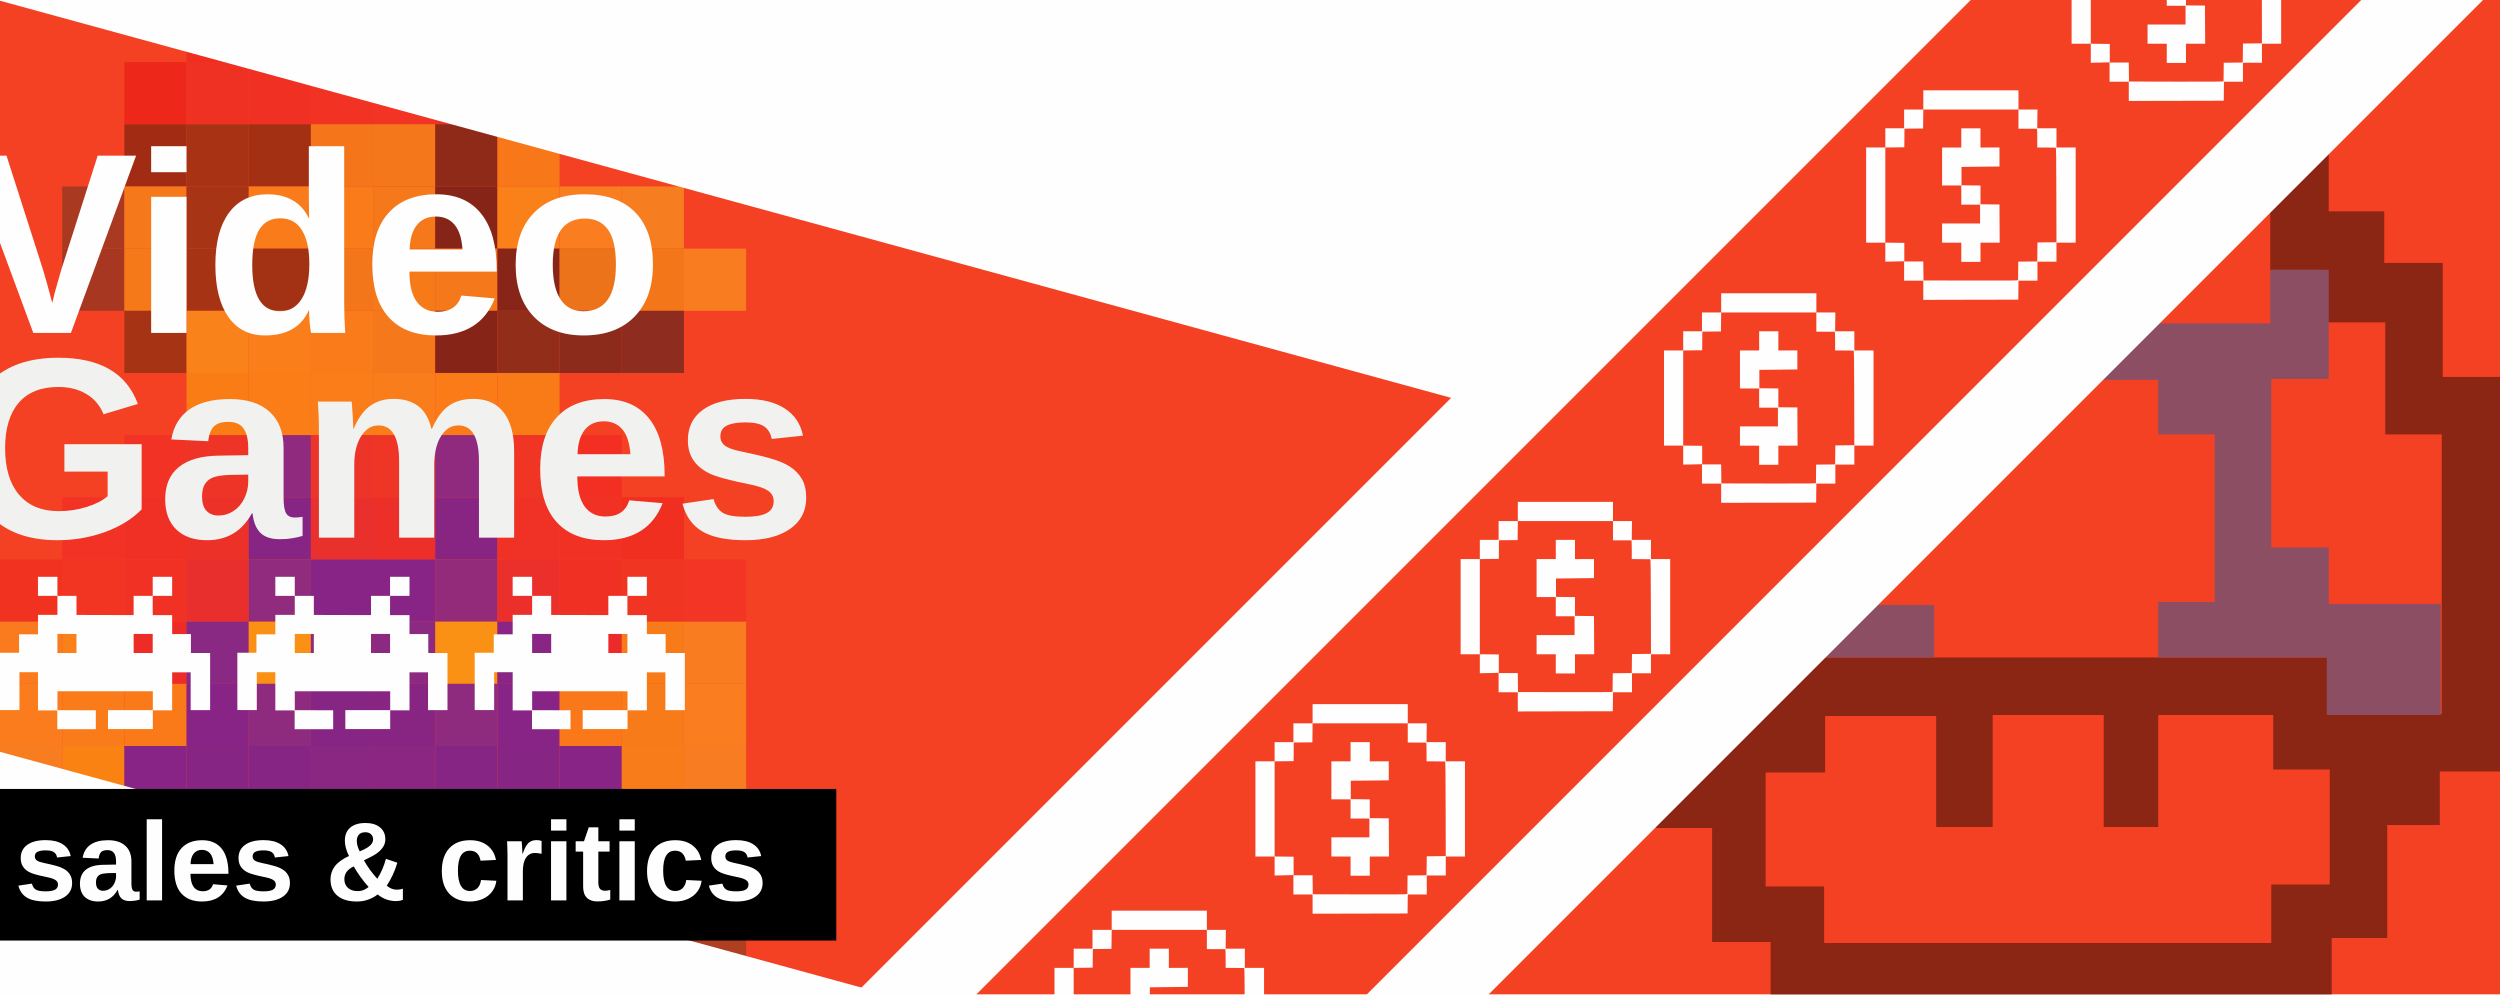
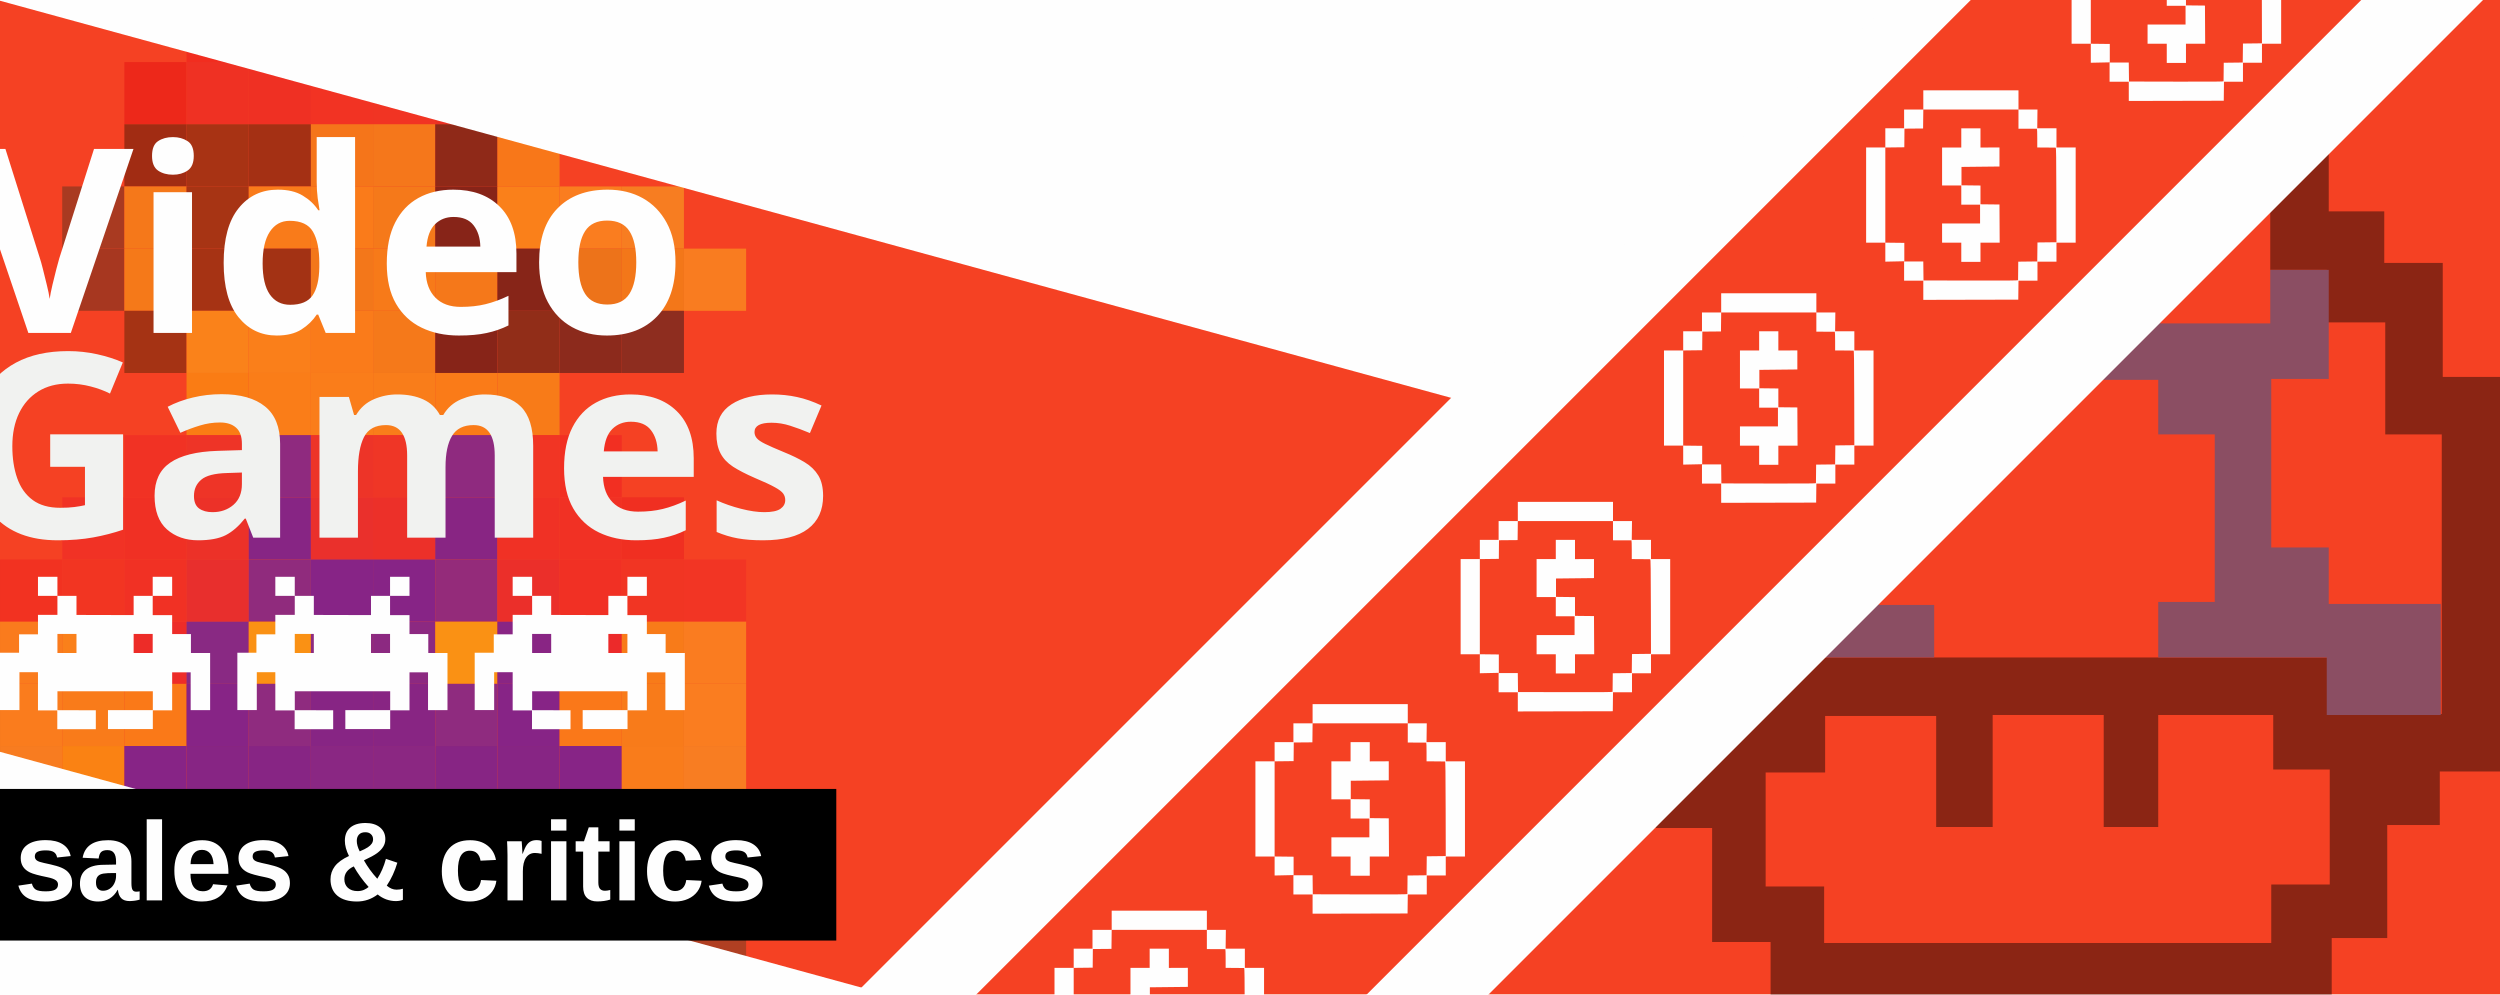
<svg xmlns="http://www.w3.org/2000/svg" width="465.177mm" height="185.017mm" viewBox="0 0 465.177 185.017" version="1.1" id="svg8">
  <defs id="defs2" />
  <g id="layer1" transform="translate(148.6019,78.51368)">
    <rect style="opacity:1;fill:#f54123;fill-opacity:1;stroke:none;stroke-width:5.944;stroke-linecap:square;stroke-linejoin:miter;stroke-miterlimit:4;stroke-dasharray:none;stroke-dashoffset:0;stroke-opacity:1" id="rect4672" width="465.177" height="185.017" x="-148.602" y="-78.514" />
    <g transform="matrix(1.844647,0,0,1.844647,-763.6032,-680.9381)" id="g255" style="opacity:0.433">
      <g id="g251">
        <g id="g249">
          <path d="m 579.8,364.6 v -11.5 h -5.9 v -5.2 h -5.6 v -5.8 h -11.1 v -5.7 h -34.3 v 5.5 h -11.5 v 5.9 H 506 v 5.8 h -5.8 v 11 h -5.6 v 39.7 h 5.8 v 5.8 h 5.7 v 11.5 h 5.9 v 5.3 h 56.6 v -5.7 h 5.6 v -11.4 h 5.3 v -5.4 h 6.1 v -39.8 z m -11.4,51.2 h -5.9 v 5.9 H 517.4 V 416 h -5.9 v -11.5 h 6 v -5.7 h 11.2 V 410 h 5.7 v -11.3 h 11.2 V 410 h 5.5 v -11.3 h 11.6 v 5.5 h 5.7 z m 11.2,-17.2 h -11.2 v -5.7 h -56.8 v 5.9 h -11.3 v -28.5 h 5.5 v -11.1 h 5.7 v -5.5 h 5.9 v -5.8 h 11.2 V 342 h 22.5 v 5.8 h 11.3 v 6 h 5.7 v 5.3 h 5.9 v 11.3 h 5.7 v 28.2 z" id="path247" />
        </g>
      </g>
      <polygon class="st5" points="551.1,364.9 551.1,370.4 556.8,370.4 556.8,387.3 551.1,387.3 551.1,392.9 568.1,392.9 568.1,398.7 579.6,398.7 579.6,387.5 568.3,387.5 568.3,381.8 562.5,381.8 562.5,364.8 568.3,364.8 568.3,353.8 562.4,353.8 562.4,359.2 551.3,359.2 551.3,353.6 545.5,353.6 545.5,342.1 534.2,342.1 534.2,353.5 528.7,353.5 528.7,359.2 517.3,359.2 517.3,353.5 511.5,353.5 511.5,364.7 517.4,364.7 517.4,381.7 511.6,381.7 511.6,387.3 500.3,387.3 500.2,398.8 511.6,398.8 511.6,392.9 528.5,392.9 528.5,387.6 522.9,387.6 522.9,370.6 528.5,370.6 528.5,364.9 " id="polygon253" style="fill:#0060b6" />
    </g>
    <g id="mario" transform="matrix(0.2892223,0,0,0.2892223,-171.7353,-78.52721)" style="opacity:0.45">
      <rect style="fill:#eb131b" id="rect3008" y="0" x="200" height="40" width="40" />
      <rect style="fill:#ec1c25" id="rect3010" y="0" x="240" height="40" width="40" />
      <rect style="fill:#ec1c25" id="rect3012" y="0" x="280" height="40" width="40" />
      <rect style="fill:#ea1c23" id="rect3014" y="0" x="320" height="40" width="40" />
      <rect style="fill:#ed2830" id="rect3016" y="0" x="360" height="40" width="40" />
      <rect style="fill:#e30910" id="rect3018" y="40" x="160" height="40" width="40" />
      <rect style="fill:#e61c23" id="rect3020" y="40" x="200" height="40" width="40" />
      <rect style="fill:#e61b23" id="rect3022" y="40" x="240" height="40" width="40" />
      <rect style="fill:#ed2223" id="rect3024" y="40" x="280" height="40" width="40" />
      <rect style="fill:#eb2324" id="rect3026" y="40" x="320" height="40" width="40" />
      <rect style="fill:#e31a22" id="rect3028" y="40" x="360" height="40" width="40" />
      <rect style="fill:#ed191b" id="rect3030" y="40" x="400" height="40" width="40" />
      <rect style="fill:#ed1c24" id="rect3032" y="40" x="440" height="40" width="40" />
      <rect style="fill:#eb2129" id="rect3034" y="40" x="480" height="40" width="40" />
      <rect style="fill:#3a1100" id="rect3036" y="80" x="160" height="40" width="40" />
      <rect style="fill:#4a2203" id="rect3038" y="80" x="200" height="40" width="40" />
      <rect style="fill:#411a02" id="rect3040" y="80" x="240" height="40" width="40" />
      <rect style="fill:#f3b30f" id="rect3042" y="80" x="280" height="40" width="40" />
      <rect style="fill:#f4b711" id="rect3044" y="80" x="320" height="40" width="40" />
      <rect style="fill:#120b0b" id="rect3046" y="80" x="360" height="40" width="40" />
      <rect style="fill:#fbb90d" id="rect3048" y="80" x="400" height="40" width="40" />
      <rect style="fill:#4c301f" id="rect3050" y="120" x="120" height="40" width="40" />
      <rect style="fill:#f4bb0f" id="rect3052" y="120" x="160" height="40" width="40" />
      <rect style="fill:#462302" id="rect3054" y="120" x="200" height="40" width="40" />
      <rect style="fill:#fdc10f" id="rect3056" y="120" x="240" height="40" width="40" />
      <rect style="fill:#fec20f" id="rect3058" y="120" x="280" height="40" width="40" />
      <rect style="fill:#f4bc0f" id="rect3060" y="120" x="320" height="40" width="40" />
      <rect style="fill:#00000a" id="rect3062" y="120" x="360" height="40" width="40" />
      <rect style="fill:#ffcd10" id="rect3064" y="120" x="400" height="40" width="40" />
      <rect style="fill:#fec51b" id="rect3066" y="120" x="440" height="40" width="40" />
      <rect style="fill:#f9c520" id="rect3068" y="120" x="480" height="40" width="40" />
      <rect style="fill:#482b1d" id="rect3070" y="160" x="120" height="40" width="40" />
      <rect style="fill:#f5bc0e" id="rect3072" y="160" x="160" height="40" width="40" />
      <rect style="fill:#442202" id="rect3074" y="160" x="200" height="40" width="40" />
      <rect style="fill:#3e1e03" id="rect3076" y="160" x="240" height="40" width="40" />
      <rect style="fill:#f0b810" id="rect3078" y="160" x="280" height="40" width="40" />
      <rect style="fill:#f8be0e" id="rect3080" y="160" x="320" height="40" width="40" />
      <rect style="fill:#f4bb0f" id="rect3082" y="160" x="360" height="40" width="40" />
      <rect style="fill:#00020a" id="rect3084" y="160" x="400" height="40" width="40" />
      <rect style="fill:#e3b00f" id="rect3086" y="160" x="440" height="40" width="40" />
      <rect style="fill:#f0b90e" id="rect3088" y="160" x="480" height="40" width="40" />
      <rect style="fill:#fcc31c" id="rect3090" y="160" x="520" height="40" width="40" />
      <rect style="fill:#432103" id="rect3092" y="200" x="160" height="40" width="40" />
      <rect style="fill:#ffd110" id="rect3094" y="200" x="200" height="40" width="40" />
      <rect style="fill:#ffc910" id="rect3096" y="200" x="240" height="40" width="40" />
      <rect style="fill:#ffc20f" id="rect3098" y="200" x="280" height="40" width="40" />
      <rect style="fill:#f5bd10" id="rect3100" y="200" x="320" height="40" width="40" />
      <rect style="fill:#00010a" id="rect3102" y="200" x="360" height="40" width="40" />
      <rect style="fill:#16130a" id="rect3104" y="200" x="400" height="40" width="40" />
      <rect style="fill:#0b0e15" id="rect3106" y="200" x="440" height="40" width="40" />
      <rect style="fill:#10131b" id="rect3108" y="200" x="480" height="40" width="40" />
      <rect style="fill:#ffc303" id="rect3110" y="240" x="200" height="40" width="40" />
      <rect style="fill:#ffc60a" id="rect3112" y="240" x="240" height="40" width="40" />
      <rect style="fill:#ffc60f" id="rect3114" y="240" x="280" height="40" width="40" />
      <rect style="fill:#fcc50f" id="rect3116" y="240" x="320" height="40" width="40" />
      <rect style="fill:#fec20a" id="rect3118" y="240" x="360" height="40" width="40" />
      <rect style="fill:#fac10b" id="rect3120" y="240" x="400" height="40" width="40" />
      <rect style="fill:#ec1e25" id="rect3122" y="280" x="160" height="40" width="40" />
      <rect style="fill:#e4242c" id="rect3124" y="280" x="200" height="40" width="40" />
      <rect style="fill:#120df0" id="rect3126" y="280" x="240" height="40" width="40" />
      <rect style="fill:#e2242f" id="rect3128" y="280" x="280" height="40" width="40" />
      <rect style="fill:#e7272a" id="rect3130" y="280" x="320" height="40" width="40" />
      <rect style="fill:#120def" id="rect3132" y="280" x="360" height="40" width="40" />
      <rect style="fill:#eb2526" id="rect3134" y="280" x="400" height="40" width="40" />
      <rect style="fill:#ee1922" id="rect3136" y="280" x="440" height="40" width="40" />
      <rect style="fill:#ec2029" id="rect3138" y="320" x="120" height="40" width="40" />
      <rect style="fill:#e91b25" id="rect3140" y="320" x="160" height="40" width="40" />
      <rect style="fill:#e01c2f" id="rect3142" y="320" x="200" height="40" width="40" />
      <rect style="fill:#0102fa" id="rect3144" y="320" x="240" height="40" width="40" />
      <rect style="fill:#db1b38" id="rect3146" y="320" x="280" height="40" width="40" />
      <rect style="fill:#e01a31" id="rect3148" y="320" x="320" height="40" width="40" />
      <rect style="fill:#0202f9" id="rect3150" y="320" x="360" height="40" width="40" />
      <rect style="fill:#e81d28" id="rect3152" y="320" x="400" height="40" width="40" />
      <rect style="fill:#eb1d26" id="rect3154" y="320" x="440" height="40" width="40" />
      <rect style="fill:#e8181f" id="rect3156" y="320" x="480" height="40" width="40" />
      <rect style="fill:#ed201f" id="rect3158" y="360" x="80" height="40" width="40" />
      <rect style="fill:#ed2522" id="rect3160" y="360" x="120" height="40" width="40" />
      <rect style="fill:#ea1d26" id="rect3162" y="360" x="160" height="40" width="40" />
      <rect style="fill:#d71939" id="rect3164" y="360" x="200" height="40" width="40" />
      <rect style="fill:#140fec" id="rect3166" y="360" x="240" height="40" width="40" />
      <rect style="fill:#0000ff" id="rect3168" y="360" x="280" height="40" width="40" />
      <rect style="fill:#0001ff" id="rect3170" y="360" x="320" height="40" width="40" />
      <rect style="fill:#1c10e5" id="rect3172" y="360" x="360" height="40" width="40" />
      <rect style="fill:#de1933" id="rect3174" y="360" x="400" height="40" width="40" />
      <rect style="fill:#ec1b25" id="rect3176" y="360" x="440" height="40" width="40" />
      <rect style="fill:#ec2624" id="rect3178" y="360" x="480" height="40" width="40" />
      <rect style="fill:#ee2525" id="rect3180" y="360" x="520" height="40" width="40" />
      <rect style="fill:#ffc217" id="rect3182" y="400" x="80" height="40" width="40" />
      <rect style="fill:#ffcc0f" id="rect3184" y="400" x="120" height="40" width="40" />
      <rect style="fill:#e3112e" id="rect3186" y="400" x="160" height="40" width="40" />
      <rect style="fill:#050bf9" id="rect3188" y="400" x="200" height="40" width="40" />
      <rect style="fill:#fef103" id="rect3190" y="400" x="240" height="40" width="40" />
      <rect style="fill:#1010f0" id="rect3192" y="400" x="280" height="40" width="40" />
      <rect style="fill:#0c0bf5" id="rect3194" y="400" x="320" height="40" width="40" />
      <rect style="fill:#fef103" id="rect3196" y="400" x="360" height="40" width="40" />
      <rect style="fill:#0403fb" id="rect3198" y="400" x="400" height="40" width="40" />
      <rect style="fill:#df0d33" id="rect3200" y="400" x="440" height="40" width="40" />
      <rect style="fill:#fac20e" id="rect3202" y="400" x="480" height="40" width="40" />
      <rect style="fill:#fec31d" id="rect3204" y="400" x="520" height="40" width="40" />
      <rect style="fill:#fec417" id="rect3206" y="440" x="80" height="40" width="40" />
      <rect style="fill:#fcc110" id="rect3208" y="440" x="120" height="40" width="40" />
      <rect style="fill:#ffbd0a" id="rect3210" y="440" x="160" height="40" width="40" />
      <rect style="fill:#0000ff" id="rect3212" y="440" x="200" height="40" width="40" />
      <rect style="fill:#1110ef" id="rect3214" y="440" x="240" height="40" width="40" />
      <rect style="fill:#0102fb" id="rect3216" y="440" x="280" height="40" width="40" />
      <rect style="fill:#0203f9" id="rect3218" y="440" x="320" height="40" width="40" />
      <rect style="fill:#1110ef" id="rect3220" y="440" x="360" height="40" width="40" />
      <rect style="fill:#0000ff" id="rect3222" y="440" x="400" height="40" width="40" />
      <rect style="fill:#ffbb0e" id="rect3224" y="440" x="440" height="40" width="40" />
      <rect style="fill:#fac010" id="rect3226" y="440" x="480" height="40" width="40" />
      <rect style="fill:#fec51d" id="rect3228" y="440" x="520" height="40" width="40" />
      <rect style="fill:#fac41c" id="rect3230" y="480" x="80" height="40" width="40" />
      <rect style="fill:#ffd101" id="rect3232" y="480" x="120" height="40" width="40" />
      <rect style="fill:#0000ff" id="rect3234" y="480" x="160" height="40" width="40" />
      <rect style="fill:#0002fa" id="rect3236" y="480" x="200" height="40" width="40" />
      <rect style="fill:#0002fb" id="rect3238" y="480" x="240" height="40" width="40" />
      <rect style="fill:#0607f9" id="rect3240" y="480" x="280" height="40" width="40" />
      <rect style="fill:#0807f6" id="rect3242" y="480" x="320" height="40" width="40" />
      <rect style="fill:#0002fa" id="rect3244" y="480" x="360" height="40" width="40" />
      <rect style="fill:#0002fb" id="rect3246" y="480" x="400" height="40" width="40" />
      <rect style="fill:#0000ff" id="rect3248" y="480" x="440" height="40" width="40" />
      <rect style="fill:#fcc411" id="rect3250" y="480" x="480" height="40" width="40" />
      <rect style="fill:#fac622" id="rect3252" y="480" x="520" height="40" width="40" />
      <rect style="fill:#0000eb" id="rect3254" y="520" x="160" height="40" width="40" />
      <rect style="fill:#0503f0" id="rect3256" y="520" x="200" height="40" width="40" />
      <rect style="fill:#0909fd" id="rect3258" y="520" x="240" height="40" width="40" />
      <rect style="fill:#0101fc" id="rect3260" y="520" x="360" height="40" width="40" />
      <rect style="fill:#0503f0" id="rect3262" y="520" x="400" height="40" width="40" />
      <rect style="fill:#0000ee" id="rect3264" y="520" x="440" height="40" width="40" />
      <rect style="fill:#502f12" id="rect3266" y="560" x="120" height="40" width="40" />
      <rect style="fill:#442102" id="rect3268" y="560" x="160" height="40" width="40" />
      <rect style="fill:#4e2c0f" id="rect3270" y="560" x="200" height="40" width="40" />
      <rect style="fill:#472506" id="rect3272" y="560" x="400" height="40" width="40" />
      <rect style="fill:#452203" id="rect3274" y="560" x="440" height="40" width="40" />
      <rect style="fill:#482709" id="rect3276" y="560" x="480" height="40" width="40" />
      <rect style="fill:#56361a" id="rect3278" y="600" x="80" height="40" width="40" />
      <rect style="fill:#452303" id="rect3280" y="600" x="120" height="40" width="40" />
      <rect style="fill:#452202" id="rect3282" y="600" x="160" height="40" width="40" />
      <rect style="fill:#4e2c0e" id="rect3284" y="600" x="200" height="40" width="40" />
      <rect style="fill:#472505" id="rect3286" y="600" x="400" height="40" width="40" />
      <rect style="fill:#452202" id="rect3288" y="600" x="440" height="40" width="40" />
      <rect style="fill:#442101" id="rect3290" y="600" x="480" height="40" width="40" />
      <rect style="fill:#5a3c21" id="rect3292" y="600" x="520" height="40" width="40" />
    </g>
    <rect style="opacity:1;fill:#fefefe;fill-opacity:1;stroke:none;stroke-width:1.845;stroke-linecap:square;stroke-linejoin:miter;stroke-miterlimit:4;stroke-dasharray:none;stroke-dashoffset:0;stroke-opacity:1" id="rect4671" width="60.754" height="281.359" x="-159.182" y="-175.713" transform="rotate(-74.69553)" />
    <path style="fill:#f54123;fill-opacity:1;stroke:none;stroke-width:0.265px;stroke-linecap:butt;stroke-linejoin:miter;stroke-opacity:1" d="m 206.034,-74.358 h 91.281 L 118.06,104.236 26.212,102.724 Z" id="path4669" />
    <path style="fill:#fefefe;fill-opacity:1;stroke-width:0.078" d="m 209.267,-24.506 v -1.787 h -1.786 -1.786 v -1.786 -1.786 h 1.785 1.785 l 0.021,1.767 0.021,1.767 8.796,0.02 c 7.011,0.016 8.797,-2.6e-5 8.799,-0.078 0.001,-0.054 0.01,-0.849 0.019,-1.767 l 0.017,-1.67 1.766,-0.021 1.766,-0.021 0.021,-1.766 0.021,-1.766 1.767,-0.021 1.767,-0.021 -0.02,-8.795 c -0.016,-6.967 -0.04,-8.797 -0.117,-8.805 -0.053,-0.005 -0.849,-0.014 -1.767,-0.019 l -1.67,-0.01 v -1.748 c 0,-0.961 -0.026,-1.743 -0.058,-1.738 -0.032,0.005 -0.818,0.005 -1.748,0 l -1.689,-0.009 v -1.786 -1.786 h -8.853 -8.853 l -0.021,1.767 -0.021,1.767 -1.732,0.015 -1.732,0.015 -0.015,1.732 -0.015,1.732 -1.767,0.021 -1.767,0.021 v 8.852 8.852 l 1.767,0.021 1.767,0.021 v 1.709 1.709 l -1.767,0.039 -1.767,0.039 8e-5,-1.767 7e-5,-1.767 h -1.786 -1.786 v -8.855 -8.855 h 1.786 1.786 v -1.786 -1.786 h 1.748 1.748 v -1.748 -1.748 h 1.786 1.786 v -1.786 -1.786 h 8.855 8.855 v 1.786 1.786 l 1.767,-6.6e-5 1.767,-6e-5 -0.022,1.748 -0.022,1.748 h 1.789 1.789 v 1.786 1.786 h 1.786 1.786 v 8.855 8.855 h -1.786 -1.786 l 4e-5,1.767 2e-5,1.767 h -1.767 -1.767 v 1.767 1.767 l -1.766,-3.3e-5 -1.766,-4.3e-5 -0.021,1.767 -0.021,1.767 -8.835,0.02 -8.835,0.02 z m 7.068,-7.068 v -1.786 h -1.786 -1.786 v -1.786 -1.786 h 3.534 3.534 v -1.748 -1.748 h -1.748 -1.748 v -1.786 -1.786 h -1.786 -1.786 v -3.534 -3.534 h 1.786 1.786 v -1.786 -1.786 h 1.786 1.786 v 1.789 1.789 l 1.767,-0.008 1.767,-0.008 v 1.773 1.773 l -3.534,0.039 -3.534,0.039 v 1.709 1.709 l 1.767,0.021 1.767,0.021 v 1.746 1.746 l 0.33,0.003 c 0.182,0.002 0.977,0.01 1.767,0.019 l 1.437,0.016 0.02,3.553 0.02,3.553 h -1.787 -1.787 v 1.786 1.786 h -1.786 -1.786 v -1.786 z" id="path4588" />
    <rect style="opacity:1;fill:#000000;fill-opacity:1;stroke:none;stroke-width:4.23;stroke-linecap:square;stroke-linejoin:miter;stroke-miterlimit:4;stroke-dasharray:none;stroke-dashoffset:0;stroke-opacity:1" id="rect4680" width="155.742" height="28.212" x="-148.736" y="68.284" />
-     <text id="text4622" y="-16.564" x="-154.937" style="font-style:normal;font-variant:normal;font-weight:bold;font-stretch:normal;font-size:47.954px;line-height:1.25;font-family:'Liberation Sans';-inkscape-font-specification:'Liberation Sans Bold';letter-spacing:0px;word-spacing:0px;fill:#fefefe;fill-opacity:1;stroke:none;stroke-width:1.199;" xml:space="preserve">
-       <tspan style="font-style:normal;font-variant:normal;font-weight:bold;font-stretch:normal;font-family:'Liberation Sans';-inkscape-font-specification:'Liberation Sans Bold';fill:#fefefe;fill-opacity:1;stroke-width:1.199;" y="-16.564" x="-154.937" id="tspan4618">Video </tspan>
-       <tspan id="tspan4620" style="font-style:normal;font-variant:normal;font-weight:bold;font-stretch:normal;font-family:'Liberation Sans';-inkscape-font-specification:'Liberation Sans Bold';fill:#fefefe;fill-opacity:1;stroke-width:1.199;" y="43.378" x="-154.937" />
+     <text id="text4622" y="-16.564" x="-154.937" style="font-style:normal;font-variant:normal;font-weight:bold;font-stretch:normal;font-size:47.954px;line-height:1.25;font-family:'IBMPlex Sans';-inkscape-font-specification:'IBMPlex Sans Bold';letter-spacing:0px;word-spacing:0px;fill:#fefefe;fill-opacity:1;stroke:none;stroke-width:1.199;" xml:space="preserve">
+       <tspan style="font-style:normal;font-variant:normal;font-weight:bold;font-stretch:normal;font-family:'IBMPlex Sans';-inkscape-font-specification:'IBMPlex Sans Bold';fill:#fefefe;fill-opacity:1;stroke-width:1.199;" y="-16.564" x="-154.937" id="tspan4618">Video </tspan>
+       <tspan id="tspan4620" style="font-style:normal;font-variant:normal;font-weight:bold;font-stretch:normal;font-family:'IBMPlex Sans';-inkscape-font-specification:'IBMPlex Sans Bold';fill:#fefefe;fill-opacity:1;stroke-width:1.199;" y="43.378" x="-154.937" />
    </text>
-     <text xml:space="preserve" style="font-style:normal;font-variant:normal;font-weight:bold;font-stretch:normal;font-size:47.954px;line-height:1.25;font-family:'Liberation Sans';-inkscape-font-specification:'Liberation Sans Bold';letter-spacing:0px;word-spacing:0px;fill:#f1f2f0;fill-opacity:1;stroke:none;stroke-width:1.199" x="-156.576" y="21.538" id="text4626">
-       <tspan x="-156.576" y="21.538" style="font-style:normal;font-variant:normal;font-weight:bold;font-stretch:normal;font-family:'Liberation Sans';-inkscape-font-specification:'Liberation Sans Bold';fill:#f1f2f0;fill-opacity:1;stroke-width:1.199" id="tspan4624">Games</tspan>
+     <text xml:space="preserve" style="font-style:normal;font-variant:normal;font-weight:bold;font-stretch:normal;font-size:47.954px;line-height:1.25;font-family:'IBMPlex Sans';-inkscape-font-specification:'IBMPlex Sans Bold';letter-spacing:0px;word-spacing:0px;fill:#f1f2f0;fill-opacity:1;stroke:none;stroke-width:1.199;" x="-156.576" y="21.538" id="text4626">
+       <tspan x="-156.576" y="21.538" style="font-style:normal;font-variant:normal;font-weight:bold;font-stretch:normal;font-family:'IBMPlex Sans';-inkscape-font-specification:'IBMPlex Sans Bold';fill:#f1f2f0;fill-opacity:1;stroke-width:1.199;" id="tspan4624">Games</tspan>
    </text>
    <text xml:space="preserve" style="font-style:normal;font-variant:normal;font-weight:bold;font-stretch:normal;font-size:20.821px;line-height:1.25;font-family:'Liberation Sans';-inkscape-font-specification:'Liberation Sans Bold';letter-spacing:0px;word-spacing:0px;fill:#fefefe;fill-opacity:1;stroke:none;stroke-width:0.521;" x="-145.918" y="89.029" id="text4612">
      <tspan x="-145.918" y="89.029" style="font-style:normal;font-variant:normal;font-weight:bold;font-stretch:normal;font-family:'Liberation Sans';-inkscape-font-specification:'Liberation Sans Bold';fill:#fefefe;fill-opacity:1;stroke-width:0.521;" id="tspan4668">sales &amp; critics</tspan>
    </text>
    <rect transform="rotate(-45)" y="82.674" x="-86.024" height="16.026" width="307.697" id="rect4676" style="opacity:1;fill:#fefefe;fill-opacity:1;stroke:none;stroke-width:1.845;stroke-linecap:square;stroke-linejoin:miter;stroke-miterlimit:4;stroke-dasharray:none;stroke-dashoffset:0;stroke-opacity:1" />
    <path id="path4682" d="m 171.657,13.26 v -1.787 h -1.786 -1.786 V 9.687 7.9 h 1.785 1.785 l 0.021,1.767 0.021,1.767 8.796,0.02 c 7.011,0.016 8.797,-2.6e-5 8.799,-0.078 0.001,-0.054 0.01,-0.849 0.019,-1.767 l 0.017,-1.67 1.766,-0.021 1.766,-0.021 0.021,-1.766 0.021,-1.766 1.767,-0.021 1.767,-0.021 -0.02,-8.795 c -0.016,-6.967 -0.04,-8.797 -0.117,-8.805 -0.053,-0.005 -0.849,-0.014 -1.767,-0.019 l -1.67,-0.01 v -1.748 c 0,-0.961 -0.026,-1.743 -0.058,-1.738 -0.032,0.005 -0.818,0.005 -1.748,0 l -1.689,-0.009 v -1.786 -1.786 h -8.853 -8.853 l -0.021,1.767 -0.021,1.767 -1.732,0.015 -1.732,0.015 -0.015,1.732 -0.015,1.732 -1.767,0.021 -1.767,0.021 v 8.852 8.852 l 1.767,0.021 1.767,0.021 v 1.709 1.709 l -1.767,0.039 -1.767,0.039 6e-5,-1.767 9e-5,-1.767 h -1.786 -1.786 v -8.855 -8.855 h 1.786 1.786 v -1.786 -1.786 h 1.748 1.748 v -1.748 -1.748 h 1.786 1.786 v -1.786 -1.786 h 8.855 8.855 v 1.786 1.786 l 1.767,-6.6e-5 1.767,-5.8e-5 -0.022,1.748 -0.022,1.748 h 1.789 1.789 v 1.786 1.786 h 1.786 1.786 v 8.855 8.855 h -1.786 -1.786 l 3e-5,1.767 3e-5,1.767 h -1.767 -1.767 v 1.767 1.767 l -1.766,-3.4e-5 -1.766,-4.2e-5 -0.021,1.767 -0.021,1.767 -8.835,0.02 -8.835,0.02 z m 7.068,-7.068 v -1.786 h -1.786 -1.786 V 2.619 0.832 h 3.534 3.534 v -1.748 -1.748 h -1.748 -1.748 v -1.786 -1.786 h -1.786 -1.786 v -3.534 -3.534 h 1.786 1.786 v -1.786 -1.786 h 1.786 1.786 v 1.789 1.789 l 1.767,-0.008 1.767,-0.008 v 1.773 1.773 l -3.534,0.039 -3.534,0.039 v 1.709 1.709 l 1.767,0.021 1.767,0.021 v 1.746 1.746 l 0.33,0.003 c 0.182,0.002 0.977,0.01 1.767,0.019 l 1.437,0.016 0.02,3.553 0.02,3.553 h -1.787 -1.787 v 1.786 1.786 h -1.786 -1.786 V 6.192 Z" style="fill:#fefefe;fill-opacity:1;stroke-width:0.078" />
    <path style="fill:#fefefe;fill-opacity:1;stroke-width:0.078" d="m 133.818,52.08 v -1.787 h -1.786 -1.786 v -1.786 -1.786 h 1.785 1.785 l 0.021,1.767 0.021,1.767 8.796,0.02 c 7.011,0.016 8.797,-2.5e-5 8.799,-0.078 10e-4,-0.054 0.01,-0.849 0.019,-1.767 l 0.017,-1.67 1.766,-0.021 1.766,-0.021 0.021,-1.766 0.021,-1.766 1.767,-0.021 1.767,-0.021 -0.02,-8.795 c -0.016,-6.967 -0.04,-8.797 -0.117,-8.805 -0.053,-0.005 -0.849,-0.014 -1.767,-0.019 l -1.67,-0.01 v -1.748 c 0,-0.961 -0.026,-1.743 -0.058,-1.738 -0.032,0.005 -0.818,0.005 -1.748,0 l -1.689,-0.009 V 20.234 18.447 h -8.853 -8.853 l -0.021,1.767 -0.021,1.767 -1.732,0.015 -1.732,0.015 -0.015,1.732 -0.015,1.732 -1.767,0.021 -1.767,0.021 v 8.852 8.852 l 1.767,0.021 1.767,0.021 v 1.709 1.709 l -1.767,0.039 -1.767,0.039 6e-5,-1.767 9e-5,-1.767 h -1.786 -1.786 v -8.855 -8.855 h 1.786 1.786 v -1.786 -1.786 h 1.748 1.748 V 20.195 18.447 h 1.786 1.786 V 16.661 14.874 h 8.855 8.855 v 1.786 1.786 l 1.767,-6.6e-5 1.767,-6e-5 -0.022,1.748 -0.022,1.748 h 1.789 1.789 v 1.786 1.786 h 1.786 1.786 v 8.855 8.855 h -1.786 -1.786 l 4e-5,1.767 3e-5,1.767 h -1.767 -1.767 v 1.767 1.767 l -1.766,-3.3e-5 -1.766,-4.1e-5 -0.021,1.767 -0.021,1.767 -8.835,0.02 -8.835,0.02 z m 7.068,-7.069 v -1.786 h -1.786 -1.786 V 41.439 39.652 h 3.534 3.534 v -1.748 -1.748 h -1.748 -1.748 v -1.786 -1.786 h -1.786 -1.786 V 29.05 25.516 h 1.786 1.786 v -1.786 -1.786 h 1.786 1.786 v 1.789 1.789 l 1.767,-0.008 1.767,-0.008 v 1.773 1.773 l -3.534,0.039 -3.534,0.039 v 1.709 1.709 l 1.767,0.021 1.767,0.021 v 1.746 1.746 l 0.33,0.003 c 0.182,0.002 0.977,0.01 1.767,0.019 l 1.437,0.016 0.02,3.553 0.02,3.553 h -1.787 -1.787 v 1.786 1.786 h -1.786 -1.786 v -1.786 z" id="path4684" />
    <g id="space_invaders" transform="translate(-2.752566,-2.655306)" style="fill:#fefefe;fill-opacity:1">
      <g style="fill:#fefefe;fill-opacity:1" transform="matrix(0.03989563,0,0,0.03989563,-146.2483,25.69808)" id="g4505">
        <g style="fill:#fefefe;fill-opacity:1" id="g4503">
          <path style="fill:#fefefe;fill-opacity:1" d="M 899.3,766.6 V 590.1 h -86.4 v 177.2 h -90.1 v 87.6 H 513.6 V 766.6 H 722.8 V 678.4 H 277.9 v 88.2 l 179,0.6 v 88.2 H 277.2 V 767.8 H 187.1 V 589.5 H 100.7 V 766 H 10 V 498.8 H 98.9 V 413 h 88.2 v -90.7 h 90.7 v -88.9 h 88.9 v 89.1 l 266.6,0.7 v -89.8 h 88.9 v 90.1 h 90.7 v 88.3 h 87.6 V 500 H 990 V 766.6 Z M 366.7,411.1 H 277.8 V 500 h 88.9 z m 355.5,0 H 633.3 V 500 h 88.9 z M 187.1,144.5 h 90.7 v 88.9 h -90.7 z m 625.8,0 v 88.9 h -90.7 v -88.9 z" id="path4501" />
        </g>
      </g>
      <g style="fill:#fefefe;fill-opacity:1" id="g4538" transform="matrix(0.03989563,0,0,0.03989563,-102.084,25.69808)">
        <g style="fill:#fefefe;fill-opacity:1" id="g4536">
          <path style="fill:#fefefe;fill-opacity:1" id="path4534" d="M 899.3,766.6 V 590.1 h -86.4 v 177.2 h -90.1 v 87.6 H 513.6 V 766.6 H 722.8 V 678.4 H 277.9 v 88.2 l 179,0.6 v 88.2 H 277.2 V 767.8 H 187.1 V 589.5 H 100.7 V 766 H 10 V 498.8 H 98.9 V 413 h 88.2 v -90.7 h 90.7 v -88.9 h 88.9 v 89.1 l 266.6,0.7 v -89.8 h 88.9 v 90.1 h 90.7 v 88.3 h 87.6 V 500 H 990 V 766.6 Z M 366.7,411.1 H 277.8 V 500 h 88.9 z m 355.5,0 H 633.3 V 500 h 88.9 z M 187.1,144.5 h 90.7 v 88.9 h -90.7 z m 625.8,0 v 88.9 h -90.7 v -88.9 z" />
        </g>
      </g>
      <g style="fill:#fefefe;fill-opacity:1" transform="matrix(0.03989563,0,0,0.03989563,-57.91981,25.69808)" id="g4544">
        <g style="fill:#fefefe;fill-opacity:1" id="g4542">
          <path style="fill:#fefefe;fill-opacity:1" d="M 899.3,766.6 V 590.1 h -86.4 v 177.2 h -90.1 v 87.6 H 513.6 V 766.6 H 722.8 V 678.4 H 277.9 v 88.2 l 179,0.6 v 88.2 H 277.2 V 767.8 H 187.1 V 589.5 H 100.7 V 766 H 10 V 498.8 H 98.9 V 413 h 88.2 v -90.7 h 90.7 v -88.9 h 88.9 v 89.1 l 266.6,0.7 v -89.8 h 88.9 v 90.1 h 90.7 v 88.3 h 87.6 V 500 H 990 V 766.6 Z M 366.7,411.1 H 277.8 V 500 h 88.9 z m 355.5,0 H 633.3 V 500 h 88.9 z M 187.1,144.5 h 90.7 v 88.9 h -90.7 z m 625.8,0 v 88.9 h -90.7 v -88.9 z" id="path4540" />
        </g>
      </g>
    </g>
    <path id="path4688" d="m 95.633,89.711 v -1.787 h -1.786 -1.786 v -1.786 -1.786 h 1.785 1.785 l 0.021,1.767 0.021,1.767 8.796,0.02 c 7.011,0.016 8.797,-2.5e-5 8.799,-0.078 0.001,-0.054 0.01,-0.849 0.019,-1.767 l 0.017,-1.67 1.766,-0.021 1.766,-0.021 0.021,-1.766 0.021,-1.766 1.767,-0.021 1.767,-0.021 -0.02,-8.795 c -0.016,-6.967 -0.04,-8.797 -0.117,-8.805 -0.053,-0.005 -0.849,-0.014 -1.767,-0.019 l -1.67,-0.01 v -1.748 c 0,-0.961 -0.026,-1.743 -0.058,-1.738 -0.032,0.005 -0.818,0.005 -1.748,0 l -1.689,-0.009 v -1.786 -1.786 h -8.853 -8.853 l -0.021,1.767 -0.021,1.767 -1.732,0.015 -1.732,0.015 -0.015,1.732 -0.015,1.732 -1.767,0.021 -1.767,0.021 v 8.852 8.852 l 1.767,0.021 1.767,0.021 v 1.709 1.709 l -1.767,0.039 -1.767,0.039 6e-5,-1.767 9e-5,-1.767 h -1.787 -1.786 v -8.855 -8.855 h 1.786 1.786 v -1.786 -1.786 h 1.748 1.748 v -1.748 -1.748 h 1.786 1.786 v -1.786 -1.786 h 8.855 8.855 v 1.786 1.786 l 1.767,-6.7e-5 1.767,-5.9e-5 -0.022,1.748 -0.022,1.748 h 1.789 1.789 v 1.786 1.786 h 1.786 1.786 v 8.855 8.855 h -1.786 -1.786 l 5e-5,1.767 3e-5,1.767 h -1.767 -1.767 v 1.767 1.767 l -1.766,-3.3e-5 -1.766,-4.1e-5 -0.021,1.767 -0.021,1.767 -8.835,0.02 -8.835,0.02 z m 7.068,-7.068 v -1.786 h -1.786 -1.786 v -1.786 -1.786 h 3.534 3.534 v -1.748 -1.748 h -1.748 -1.748 v -1.786 -1.786 h -1.786 -1.786 v -3.534 -3.534 h 1.786 1.786 v -1.786 -1.786 h 1.786 1.786 v 1.789 1.789 l 1.767,-0.008 1.767,-0.008 v 1.773 1.773 l -3.534,0.039 -3.534,0.039 v 1.709 1.709 l 1.767,0.021 1.767,0.021 v 1.746 1.746 l 0.33,0.003 c 0.182,0.002 0.977,0.01 1.767,0.019 l 1.437,0.016 0.02,3.553 0.02,3.553 h -1.787 -1.787 v 1.786 1.786 h -1.786 -1.786 v -1.786 z" style="fill:#fefefe;fill-opacity:1;stroke-width:0.078" />
    <path style="fill:#fefefe;fill-opacity:1;stroke-width:0.078" d="m 58.25,128.143 v -1.787 h -1.786 -1.786 v -1.786 -1.786 h 1.785 1.785 l 0.021,1.767 0.021,1.767 8.796,0.02 c 7.011,0.016 8.797,-3e-5 8.799,-0.078 0.001,-0.054 0.01,-0.849 0.019,-1.767 l 0.017,-1.67 1.766,-0.021 1.766,-0.021 0.021,-1.766 0.021,-1.766 1.767,-0.021 1.767,-0.021 -0.02,-8.795 c -0.016,-6.967 -0.04,-8.797 -0.117,-8.805 -0.053,-0.005 -0.849,-0.014 -1.767,-0.019 l -1.67,-0.01 v -1.748 c 0,-0.961 -0.026,-1.743 -0.058,-1.738 -0.032,0.005 -0.818,0.005 -1.748,0 l -1.689,-0.009 V 96.297 94.51 H 67.106 58.253 l -0.021,1.767 -0.021,1.767 -1.732,0.015 -1.732,0.015 -0.015,1.732 -0.015,1.732 -1.767,0.021 -1.767,0.021 v 8.852 8.852 l 1.767,0.021 1.767,0.021 v 1.709 1.709 l -1.767,0.039 -1.767,0.039 6.5e-5,-1.767 9.2e-5,-1.767 h -1.786 -1.786 v -8.855 -8.855 h 1.786 1.786 v -1.786 -1.786 h 1.748 1.748 v -1.748 -1.748 h 1.786 1.786 v -1.786 -1.786 h 8.855 8.855 v 1.786 1.786 l 1.767,-6.6e-5 1.767,-5.9e-5 -0.022,1.748 -0.022,1.748 h 1.789 1.789 v 1.786 1.786 h 1.786 1.786 v 8.855 8.855 h -1.786 -1.786 l 3.9e-5,1.767 4e-5,1.767 h -1.767 -1.767 v 1.767 1.767 l -1.766,-2e-5 -1.766,-5e-5 -0.021,1.767 -0.021,1.767 -8.835,0.02 -8.835,0.02 z m 7.068,-7.069 v -1.786 H 63.531 61.745 v -1.786 -1.786 h 3.534 3.534 v -1.748 -1.748 h -1.748 -1.748 v -1.786 -1.786 H 63.531 61.745 v -3.534 -3.534 h 1.786 1.786 v -1.786 -1.786 h 1.786 1.786 v 1.789 1.789 l 1.767,-0.008 1.767,-0.008 v 1.773 1.773 l -3.534,0.039 -3.534,0.039 v 1.709 1.709 l 1.767,0.021 1.767,0.021 v 1.746 1.746 l 0.33,0.003 c 0.182,10e-4 0.977,0.01 1.767,0.019 l 1.437,0.016 0.02,3.553 0.02,3.553 h -1.787 -1.787 v 1.786 1.786 H 67.104 65.318 v -1.786 z" id="path4709" />
    <rect style="opacity:1;fill:#fefefe;fill-opacity:1;stroke:none;stroke-width:1.845;stroke-linecap:square;stroke-linejoin:miter;stroke-miterlimit:4;stroke-dasharray:none;stroke-dashoffset:0;stroke-opacity:1" id="rect4715" width="307.697" height="16.026" x="-18.624" y="150.075" transform="rotate(-45)" />
    <path id="path4717" d="m 247.502,-61.518 v -1.787 h -1.786 -1.786 v -1.786 -1.786 h 1.785 1.785 l 0.021,1.767 0.021,1.767 8.796,0.02 c 7.011,0.016 8.797,-2.5e-5 8.799,-0.078 10e-4,-0.054 0.01,-0.849 0.019,-1.767 l 0.017,-1.67 1.766,-0.021 1.766,-0.021 0.021,-1.766 0.021,-1.766 1.767,-0.021 1.767,-0.021 -0.02,-8.795 c -0.016,-6.967 -0.04,-8.797 -0.117,-8.805 -0.053,-0.005 -0.849,-0.014 -1.767,-0.019 l -1.67,-0.01 V -89.83 c 0,-0.961 -0.026,-1.743 -0.058,-1.738 -0.032,0.005 -0.818,0.005 -1.748,0 l -1.689,-0.009 v -1.786 -1.786 h -8.853 -8.853 l -0.021,1.767 -0.021,1.767 -1.732,0.015 -1.732,0.015 -0.015,1.732 -0.015,1.732 -1.767,0.021 -1.767,0.021 v 8.852 8.852 l 1.767,0.021 1.767,0.021 v 1.709 1.709 l -1.767,0.039 -1.767,0.039 8e-5,-1.767 7e-5,-1.767 h -1.786 -1.786 v -8.855 -8.855 h 1.786 1.786 v -1.786 -1.786 h 1.748 1.748 v -1.748 -1.748 h 1.786 1.786 v -1.786 -1.786 h 8.855 8.855 v 1.786 1.786 l 1.767,-7e-5 1.767,-6e-5 -0.022,1.748 -0.022,1.748 h 1.789 1.789 v 1.786 1.786 h 1.786 1.786 v 8.855 8.855 h -1.786 -1.786 l 4e-5,1.767 2e-5,1.767 h -1.767 -1.767 v 1.767 1.767 l -1.766,-3.3e-5 -1.766,-4.2e-5 -0.021,1.767 -0.021,1.767 -8.835,0.02 -8.835,0.02 z m 7.068,-7.068 v -1.786 h -1.786 -1.786 v -1.786 -1.786 h 3.534 3.534 v -1.748 -1.748 h -1.748 -1.748 v -1.786 -1.786 h -1.786 -1.786 v -3.534 -3.534 h 1.786 1.786 v -1.786 -1.786 h 1.786 1.786 v 1.789 1.789 l 1.767,-0.008 1.767,-0.008 v 1.773 1.773 l -3.534,0.039 -3.534,0.039 v 1.709 1.709 l 1.767,0.021 1.767,0.021 v 1.746 1.746 l 0.33,0.003 c 0.182,0.002 0.977,0.01 1.767,0.019 l 1.437,0.016 0.02,3.553 0.02,3.553 h -1.787 -1.787 v 1.786 1.786 h -1.786 -1.786 v -1.786 z" style="fill:#fefefe;fill-opacity:1;stroke-width:0.078" />
    <path style="fill:#fefefe;fill-opacity:1;stroke:none;stroke-width:0.265px;stroke-linecap:butt;stroke-linejoin:miter;stroke-opacity:1" d="M -180.477,-87.097 122.036,-4.314 212.496,-86.415 -180.477,-87.097" id="path4681" />
  </g>
</svg>
